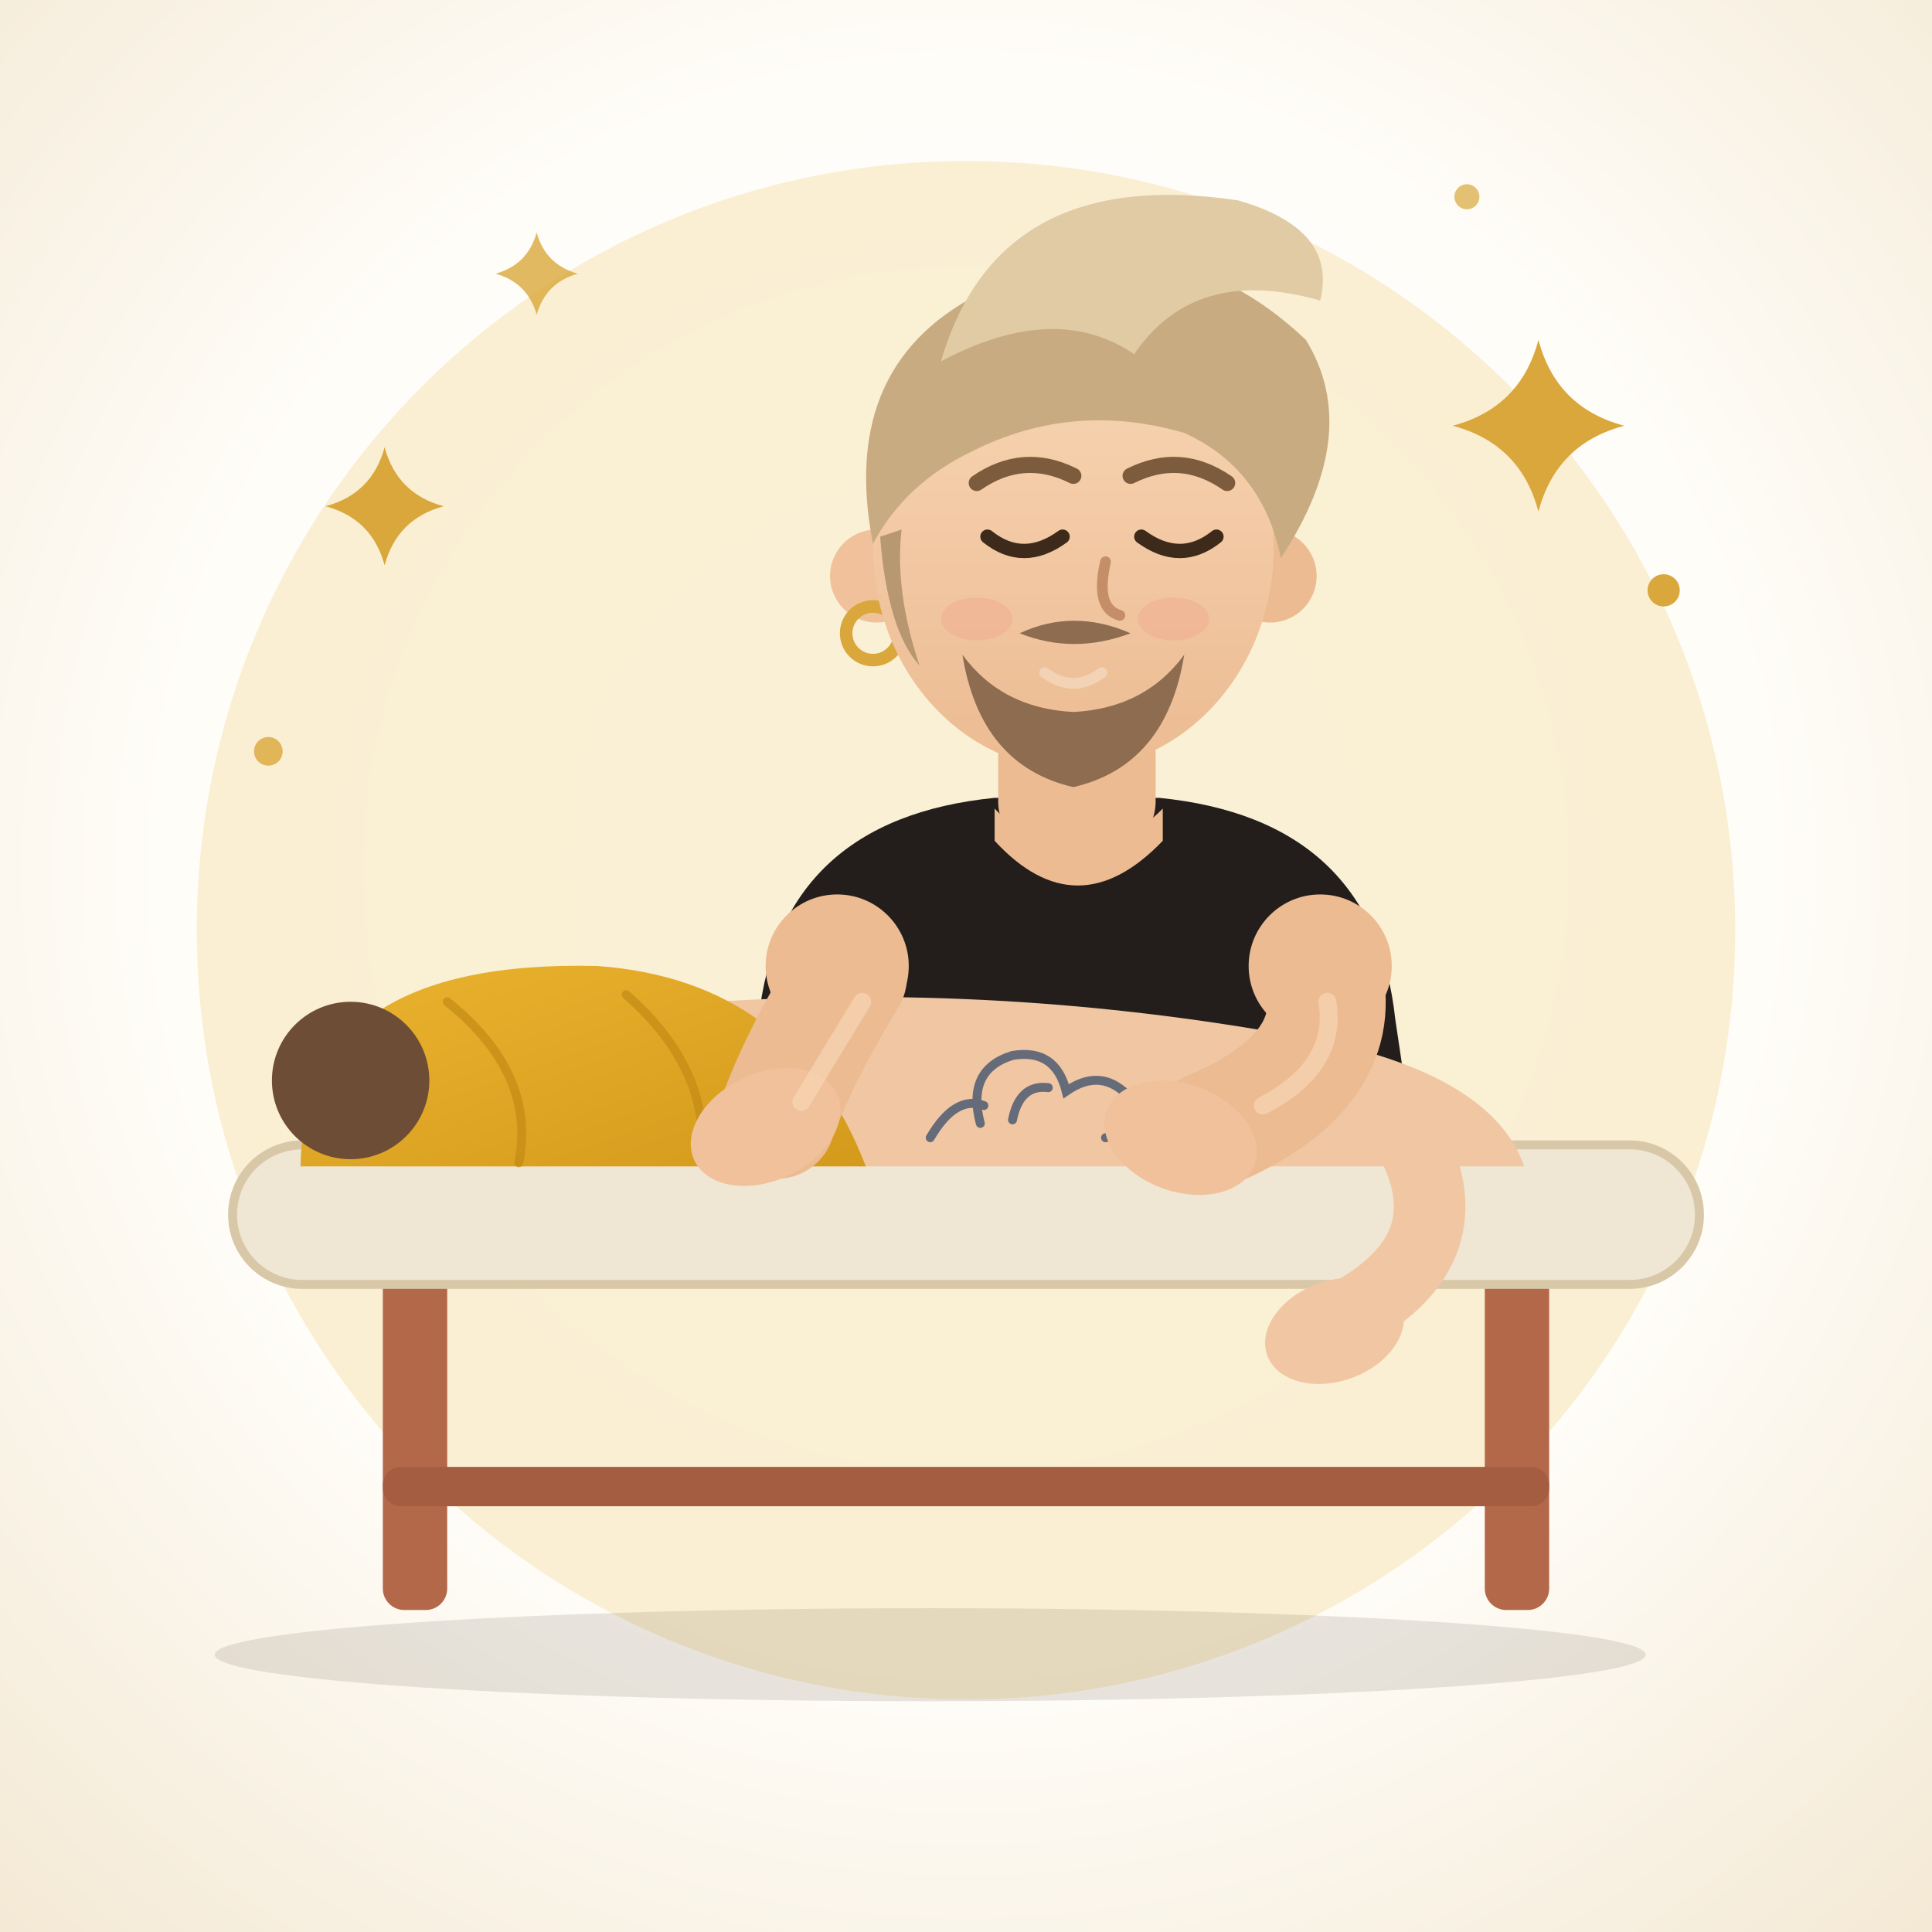
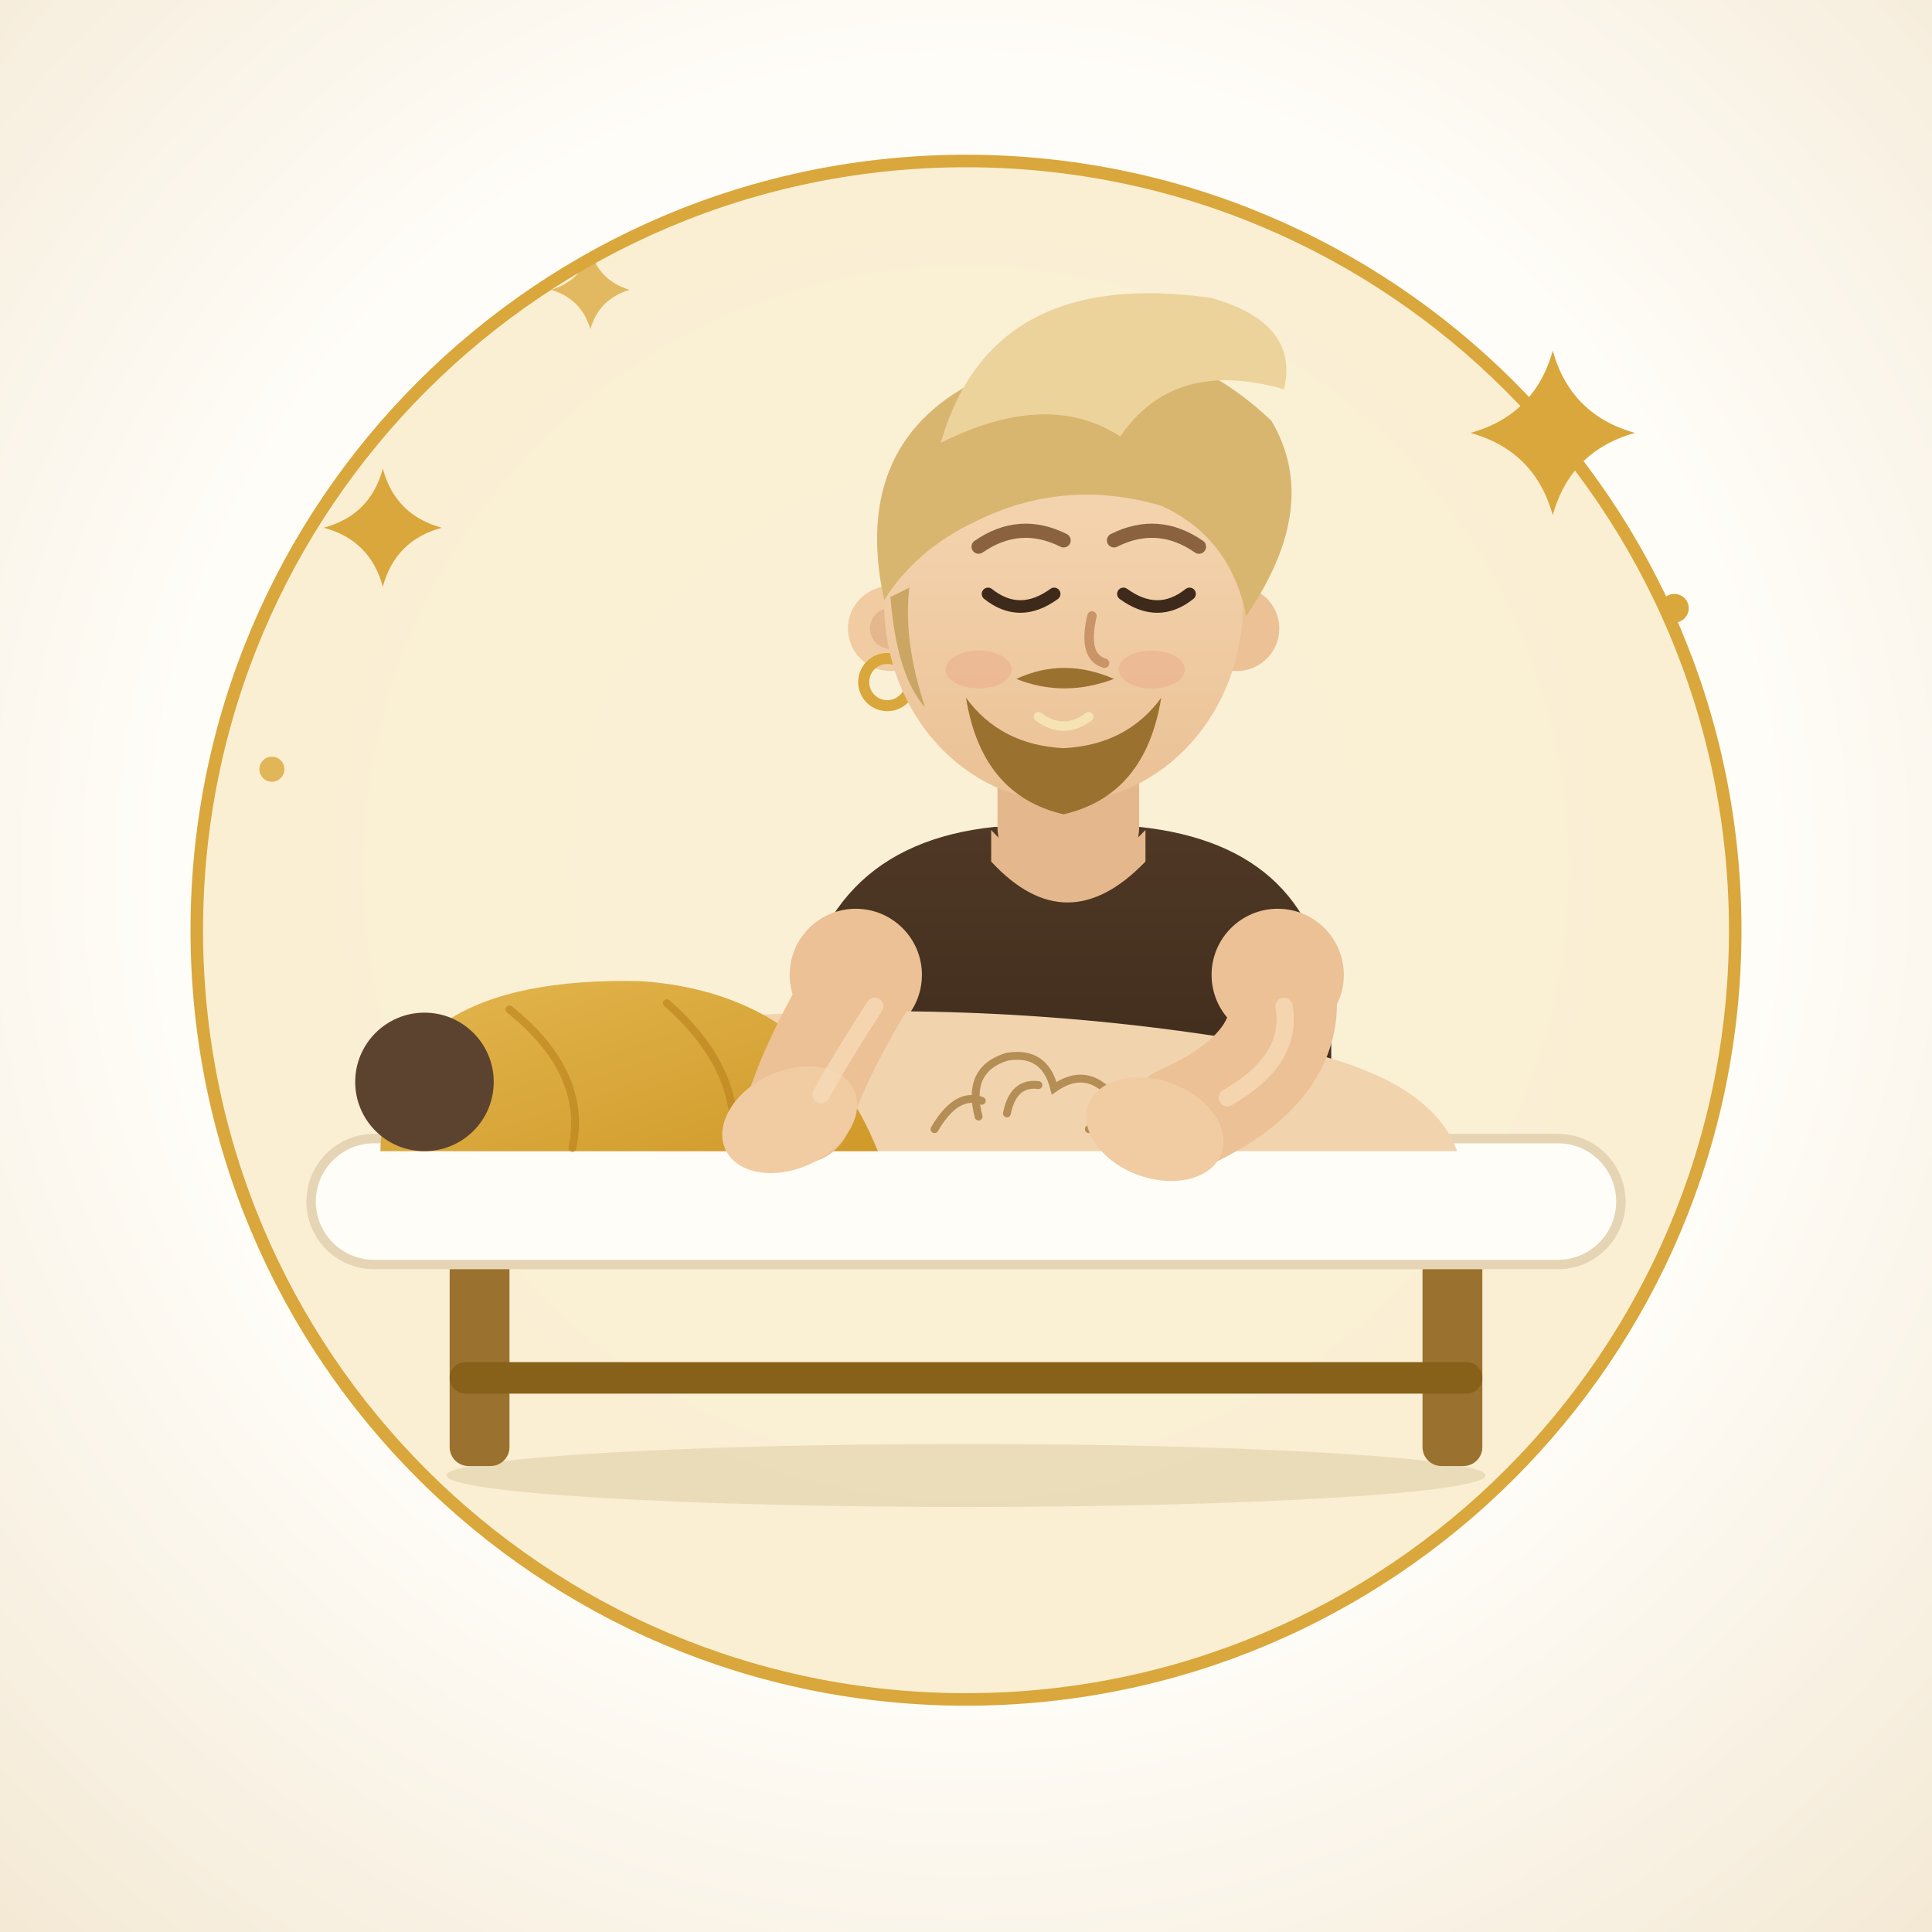
<svg xmlns="http://www.w3.org/2000/svg" viewBox="0 0 1080 1080" width="1080" height="1080">
  <defs>
    <radialGradient id="fond" cx="50%" cy="45%" r="75%">
      <stop offset="0" stop-color="#ffffff" />
      <stop offset=".55" stop-color="#fffdf8" />
      <stop offset="1" stop-color="#f3e8d3" />
    </radialGradient>
    <linearGradient id="peau" x1="0" y1="0" x2="0" y2="1">
-       <stop offset="0" stop-color="#f8d6b4" />
-       <stop offset="1" stop-color="#ecbb92" />
+       <stop offset="0" stop-color="#f6d9b6" />
+       <stop offset="1" stop-color="#ebc195" />
    </linearGradient>
    <linearGradient id="serviette" x1="0" y1="0" x2="1" y2="1">
-       <stop offset="0" stop-color="#eab32e" />
-       <stop offset="1" stop-color="#d49a1c" />
+       <stop offset="0" stop-color="#e3b64e" />
+       <stop offset="1" stop-color="#d09a2a" />
+     </linearGradient>
+     <linearGradient id="debardeur" x1="0" y1="0" x2="0" y2="1">
+       <stop offset="0" stop-color="#4f3825" />
+       <stop offset="1" stop-color="#3d2a1b" />
    </linearGradient>
  </defs>
  <rect width="1080" height="1080" fill="url(#fond)" />
  <circle cx="540" cy="520" r="430" fill="#f6e3b4" opacity=".55" />
+   <circle cx="540" cy="520" r="430" fill="none" stroke="#d9a73b" stroke-width="7" />
  <g fill="#d9a73b">
-     <path d="M860 190 q10 38 48 48 q-38 10 -48 48 q-10 -38 -48 -48 q38 -10 48 -48z" />
-     <path d="M215 250 q7 26 33 33 q-26 7 -33 33 q-7 -26 -33 -33 q26 -7 33 -33z" />
-     <path d="M300 130 q5 18 23 23 q-18 5 -23 23 q-5 -18 -23 -23 q18 -5 23 -23z" opacity=".8" />
-     <circle cx="930" cy="330" r="9" />
-     <circle cx="150" cy="420" r="8" opacity=".8" />
-     <circle cx="820" cy="110" r="7" opacity=".7" />
+     <path d="M868 196 q10 36 46 46 q-36 10 -46 46 q-10 -36 -46 -46 q36 -10 46 -46z" />
+     <path d="M214 262 q7 26 33 33 q-26 7 -33 33 q-7 -26 -33 -33 q26 -7 33 -33z" />
+     <path d="M330 140 q5 17 22 22 q-17 5 -22 22 q-5 -17 -22 -22 q17 -5 22 -22z" opacity=".75" />
+     <circle cx="936" cy="340" r="8" />
+     <circle cx="152" cy="430" r="7" opacity=".8" />
  </g>
-   <ellipse cx="520" cy="925" rx="400" ry="26" fill="#3d2a1b" opacity=".12" />
-   <g>
-     <path d="M424 570 Q436 458 556 446 L648 446 Q768 458 780 570 L800 704 L410 704 Z" fill="#231e1b" />
-     <circle cx="468" cy="540" r="40" fill="#ecbb92" />
-     <circle cx="738" cy="540" r="40" fill="#ecbb92" />
-     <rect x="558" y="392" width="88" height="86" rx="30" fill="#ecbb92" />
-     <path d="M556 452 Q602 500 650 452 L650 470 Q602 520 556 470Z" fill="#ecbb92" />
-     <circle cx="490" cy="322" r="26" fill="#f0c19a" />
-     <circle cx="710" cy="322" r="26" fill="#ecbb92" />
-     <circle cx="488" cy="354" r="15" fill="none" stroke="#d9a73b" stroke-width="7" />
-     <ellipse cx="600" cy="306" rx="112" ry="124" fill="url(#peau)" />
-     <path d="M488 304 Q468 202 552 162 Q652 116 730 190 Q762 242 716 312 Q706 262 662 242 Q600 224 544 252 Q506 270 488 304Z" fill="#c8ab80" />
-     <path d="M526 202 Q558 92 692 112 Q748 128 738 168 Q668 148 634 198 Q590 168 526 202Z" fill="#e0cba4" />
-     <path d="M492 300 Q496 352 514 372 Q500 330 504 296Z" fill="#a98c64" opacity=".8" />
-     <path d="M546 270 Q572 252 600 266" stroke="#7d5c3e" stroke-width="9" fill="none" stroke-linecap="round" />
-     <path d="M632 266 Q660 252 686 270" stroke="#7d5c3e" stroke-width="9" fill="none" stroke-linecap="round" />
-     <path d="M552 300 Q572 316 594 300" stroke="#3d2a1b" stroke-width="8" fill="none" stroke-linecap="round" />
-     <path d="M638 300 Q660 316 680 300" stroke="#3d2a1b" stroke-width="8" fill="none" stroke-linecap="round" />
-     <ellipse cx="546" cy="346" rx="20" ry="12" fill="#f0a98f" opacity=".45" />
-     <ellipse cx="656" cy="346" rx="20" ry="12" fill="#f0a98f" opacity=".45" />
-     <path d="M618 314 Q612 340 626 344" stroke="#c48e68" stroke-width="6" fill="none" stroke-linecap="round" />
-     <path d="M538 366 Q548 428 600 440 Q652 428 662 366 Q640 396 600 398 Q560 396 538 366Z" fill="#8d6c4f" />
-     <path d="M570 354 Q600 340 632 354 Q600 366 570 354Z" fill="#8d6c4f" />
-     <path d="M584 376 Q600 388 616 376" stroke="#f3d3b6" stroke-width="6" fill="none" stroke-linecap="round" />
+   <g transform="translate(540 552) scale(.88) translate(-540 -552)">
+     <ellipse cx="540" cy="862" rx="330" ry="20" fill="#9a712f" opacity=".16" />
+     <g>
+       <path d="M432 580 Q444 462 558 450 L650 450 Q764 462 772 570 L772 650 L432 650 Z" fill="url(#debardeur)" />
+       <circle cx="470" cy="544" r="42" fill="#ebc195" />
+       <circle cx="738" cy="544" r="42" fill="#ebc195" />
+       <rect x="560" y="392" width="90" height="90" rx="32" fill="#e4b88c" />
+       <path d="M556 452 Q604 504 654 452 L654 472 Q604 524 556 472Z" fill="#e4b88c" />
+       <circle cx="492" cy="324" r="27" fill="#f1cca3" />
+       <circle cx="492" cy="324" r="13" fill="#e4b88c" />
+       <circle cx="712" cy="324" r="27" fill="#ebc195" />
+       <circle cx="490" cy="358" r="15" fill="none" stroke="#d9a73b" stroke-width="7" />
+       <ellipse cx="602" cy="308" rx="114" ry="126" fill="url(#peau)" />
+       <path d="M488 306 Q466 204 552 164 Q654 116 734 192 Q766 246 718 316 Q708 266 664 246 Q602 228 546 256 Q508 274 488 306Z" fill="#d9b66f" />
+       <path d="M524 206 Q556 94 696 114 Q752 130 742 172 Q672 152 638 202 Q592 172 524 206Z" fill="#ecd39b" />
+       <path d="M492 304 Q496 354 514 374 Q500 332 504 298Z" fill="#c29c54" opacity=".8" />
+       <path d="M548 272 Q574 254 602 268" stroke="#8a6240" stroke-width="9" fill="none" stroke-linecap="round" />
+       <path d="M634 268 Q662 254 688 272" stroke="#8a6240" stroke-width="9" fill="none" stroke-linecap="round" />
+       <path d="M554 302 Q574 318 596 302" stroke="#3d2a1b" stroke-width="8" fill="none" stroke-linecap="round" />
+       <path d="M640 302 Q662 318 682 302" stroke="#3d2a1b" stroke-width="8" fill="none" stroke-linecap="round" />
+       <ellipse cx="548" cy="350" rx="21" ry="12" fill="#e9a283" opacity=".4" />
+       <ellipse cx="658" cy="350" rx="21" ry="12" fill="#e9a283" opacity=".4" />
+       <path d="M620 316 Q614 342 628 346" stroke="#c99468" stroke-width="6" fill="none" stroke-linecap="round" />
+       <path d="M540 368 Q550 430 602 442 Q654 430 664 368 Q642 398 602 400 Q562 398 540 368Z" fill="#9a712f" />
+       <path d="M572 356 Q602 342 634 356 Q602 368 572 356Z" fill="#9a712f" />
+       <path d="M586 380 Q602 392 618 380" stroke="#f6e3b4" stroke-width="6" fill="none" stroke-linecap="round" />
+     </g>
+     <rect x="212" y="716" width="38" height="140" rx="12" fill="#9a712f" />
+     <rect x="830" y="716" width="38" height="140" rx="12" fill="#9a712f" />
+     <rect x="212" y="790" width="656" height="20" rx="10" fill="#87601a" />
+     <rect x="124" y="648" width="832" height="80" rx="40" fill="#fffdf8" stroke="#e6d5b5" stroke-width="6" />
+     <g>
+       <path d="M214 656 Q232 576 372 572 Q540 558 706 584 Q832 600 852 656 Z" fill="#f1d3ae" />
+       <g stroke="#9a712f" stroke-width="5" fill="none" stroke-linecap="round" opacity=".7">
+         <path d="M548 634 Q540 604 566 596 Q590 592 596 616 Q616 602 632 620 Q640 638 618 642" />
+         <path d="M566 632 Q570 612 586 614" />
+         <path d="M520 642 Q534 618 550 624" />
+       </g>
+       <path d="M168 656 Q170 544 334 548 Q444 556 484 656 Z" fill="url(#serviette)" />
+       <path d="M250 566 Q300 606 290 654" stroke="#b9801a" stroke-width="5" fill="none" stroke-linecap="round" opacity=".6" />
+       <path d="M350 562 Q398 604 392 654" stroke="#b9801a" stroke-width="5" fill="none" stroke-linecap="round" opacity=".6" />
+       <circle cx="196" cy="612" r="44" fill="#5c4330" />
+     </g>
+     <g stroke-linecap="round" fill="none">
+       <path d="M474 548 Q446 594 434 630" stroke="#ebc195" stroke-width="68" />
+       <path d="M740 548 Q752 602 676 636" stroke="#ebc195" stroke-width="68" />
+     </g>
+     <ellipse cx="428" cy="636" rx="45" ry="31" transform="rotate(-25 428 636)" fill="#f1cca3" />
+     <ellipse cx="660" cy="642" rx="45" ry="31" transform="rotate(20 660 642)" fill="#f1cca3" />
+     <path d="M482 564 Q460 598 448 620" stroke="#f6d9b6" stroke-width="11" fill="none" stroke-linecap="round" opacity=".8" />
+     <path d="M742 564 Q748 598 706 622" stroke="#f6d9b6" stroke-width="11" fill="none" stroke-linecap="round" opacity=".8" />
  </g>
-   <rect x="214" y="700" width="36" height="200" rx="12" fill="#b4684a" />
-   <rect x="830" y="700" width="36" height="200" rx="12" fill="#b4684a" />
-   <rect x="214" y="820" width="652" height="22" rx="10" fill="#a45d41" />
-   <rect x="130" y="640" width="820" height="78" rx="39" fill="#f0e6d4" stroke="#d8c8a8" stroke-width="5" />
-   <g>
-     <path d="M214 652 Q232 566 372 562 Q540 548 706 576 Q832 594 852 652 Z" fill="#f0c7a2" />
-     <g stroke="#4d5b72" stroke-width="5" fill="none" stroke-linecap="round" opacity=".85">
-       <path d="M548 628 Q540 598 566 590 Q590 586 596 610 Q616 596 632 614 Q640 632 618 636" />
-       <path d="M566 626 Q570 606 586 608" />
-       <path d="M520 636 Q534 612 550 618" />
-     </g>
-     <path d="M168 652 Q170 536 334 540 Q444 548 484 652 Z" fill="url(#serviette)" />
-     <path d="M250 560 Q300 600 290 650" stroke="#c28a14" stroke-width="5" fill="none" stroke-linecap="round" opacity=".7" />
-     <path d="M350 556 Q398 598 392 650" stroke="#c28a14" stroke-width="5" fill="none" stroke-linecap="round" opacity=".7" />
-     <circle cx="196" cy="604" r="44" fill="#6e4d36" />
-     <path d="M790 640 Q820 700 752 736" stroke="#f0c7a2" stroke-width="40" fill="none" stroke-linecap="round" />
-     <ellipse cx="746" cy="744" rx="40" ry="28" transform="rotate(-20 746 744)" fill="#f0c7a2" />
-   </g>
-   <g stroke-linecap="round" fill="none">
-     <path d="M474 546 Q446 592 434 626" stroke="#ecbb92" stroke-width="66" />
-     <path d="M740 546 Q752 600 676 632" stroke="#ecbb92" stroke-width="66" />
-   </g>
-   <ellipse cx="428" cy="630" rx="44" ry="30" transform="rotate(-25 428 630)" fill="#f0c19a" />
-   <ellipse cx="660" cy="636" rx="44" ry="30" transform="rotate(20 660 636)" fill="#f0c19a" />
-   <path d="M482 560 Q460 596 448 616" stroke="#f8d6b4" stroke-width="10" fill="none" stroke-linecap="round" opacity=".7" />
-   <path d="M742 560 Q748 596 706 618" stroke="#f8d6b4" stroke-width="10" fill="none" stroke-linecap="round" opacity=".7" />
</svg>
